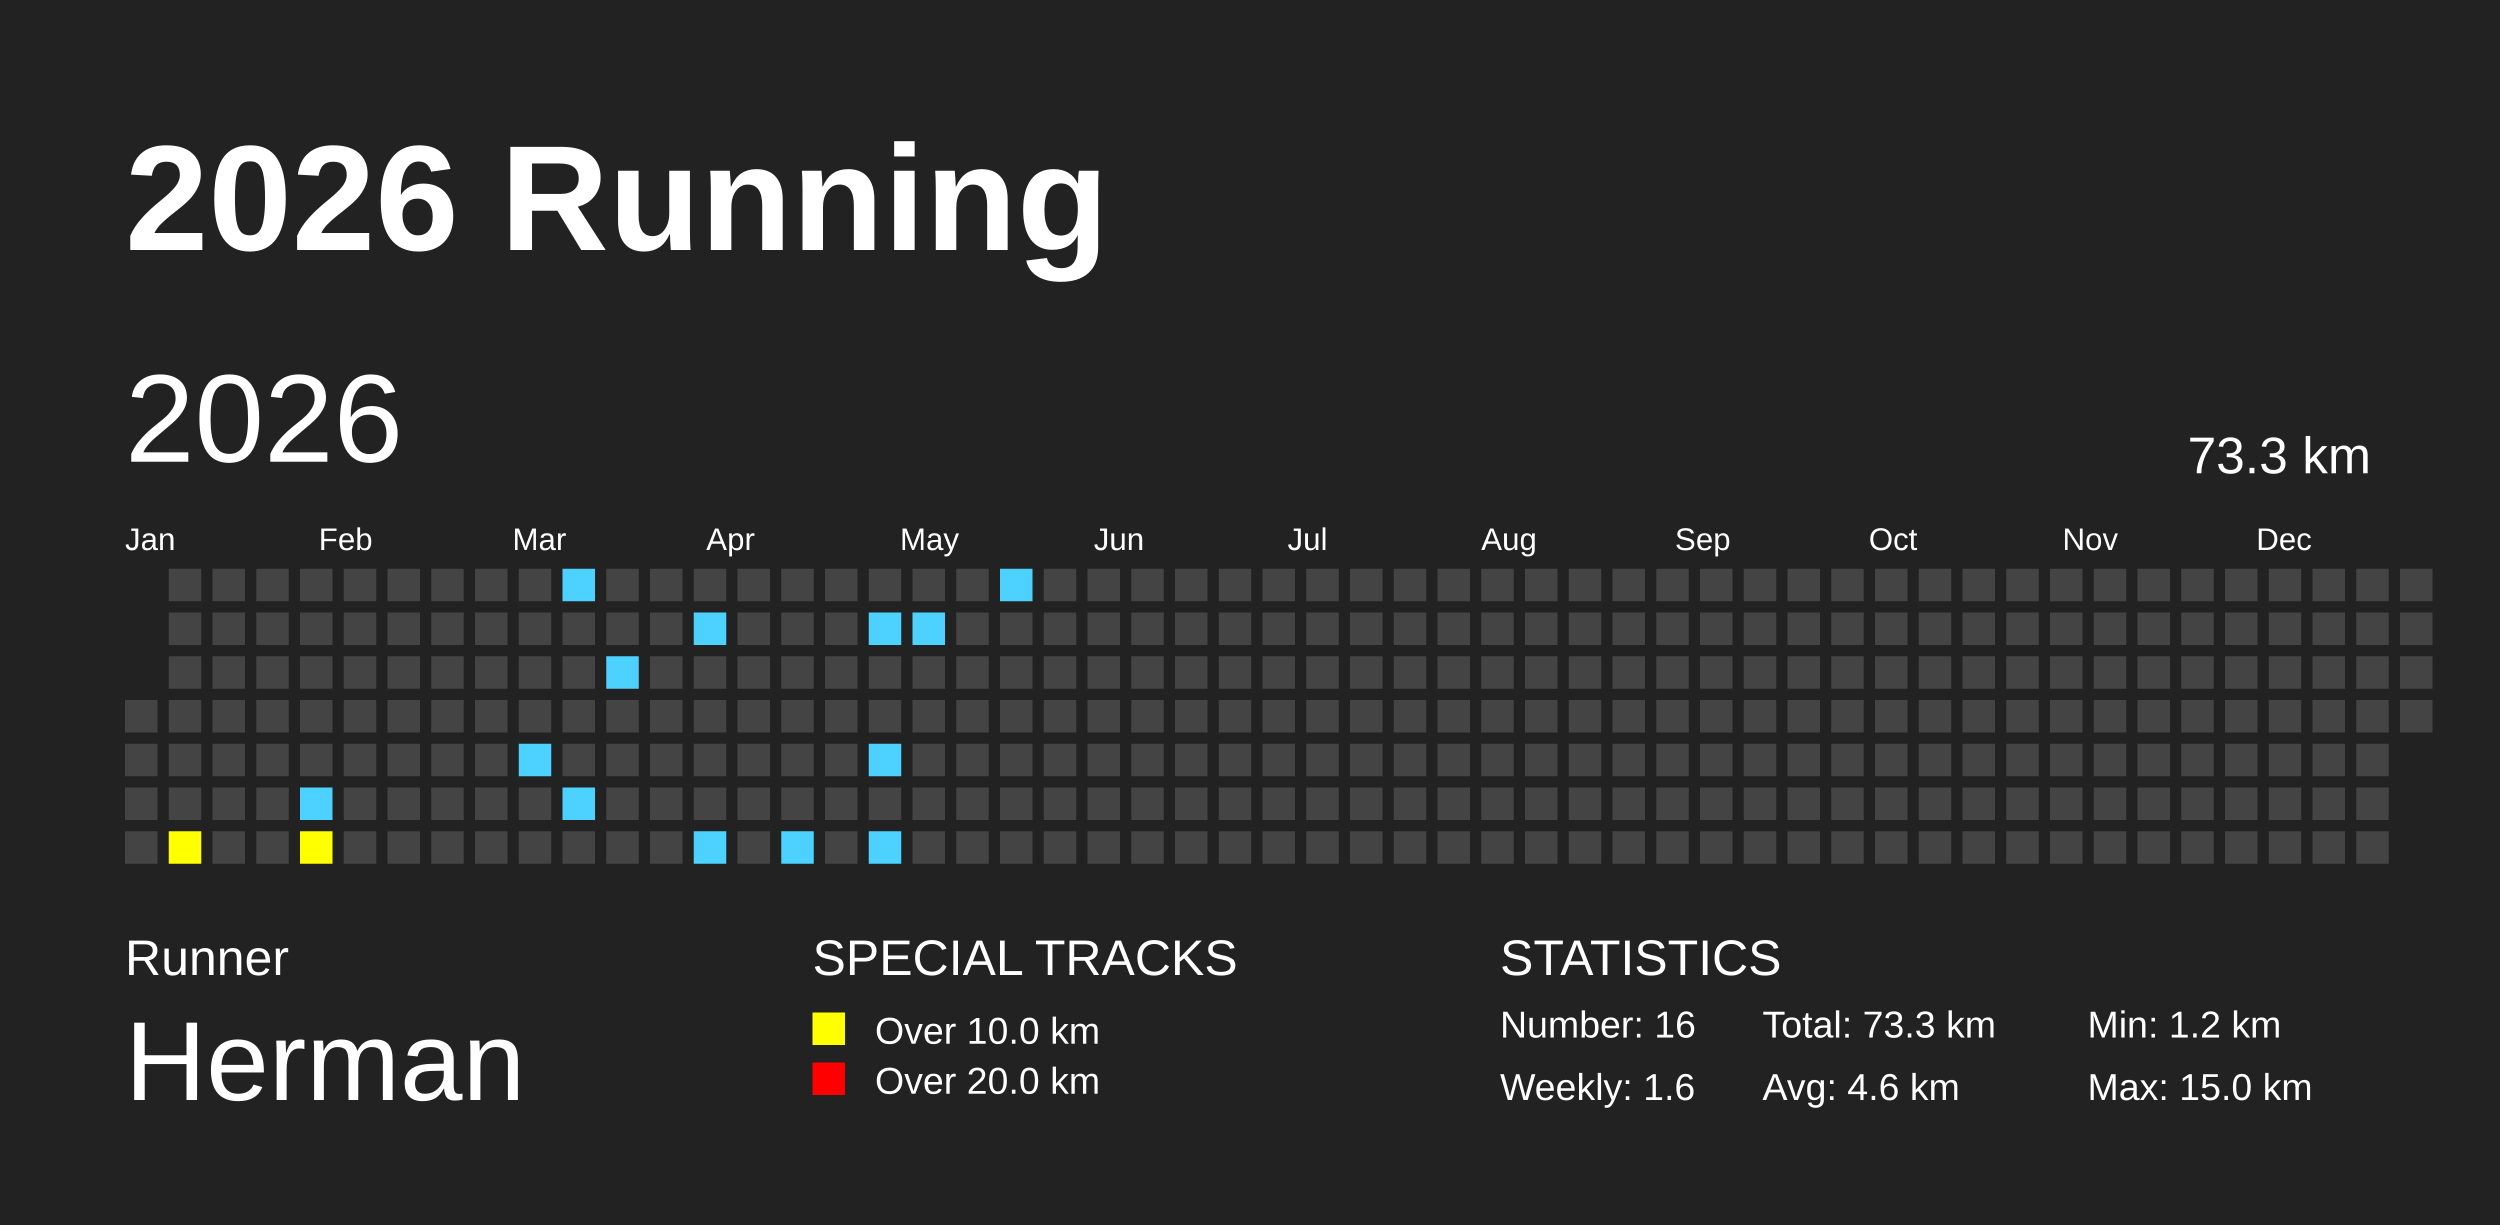
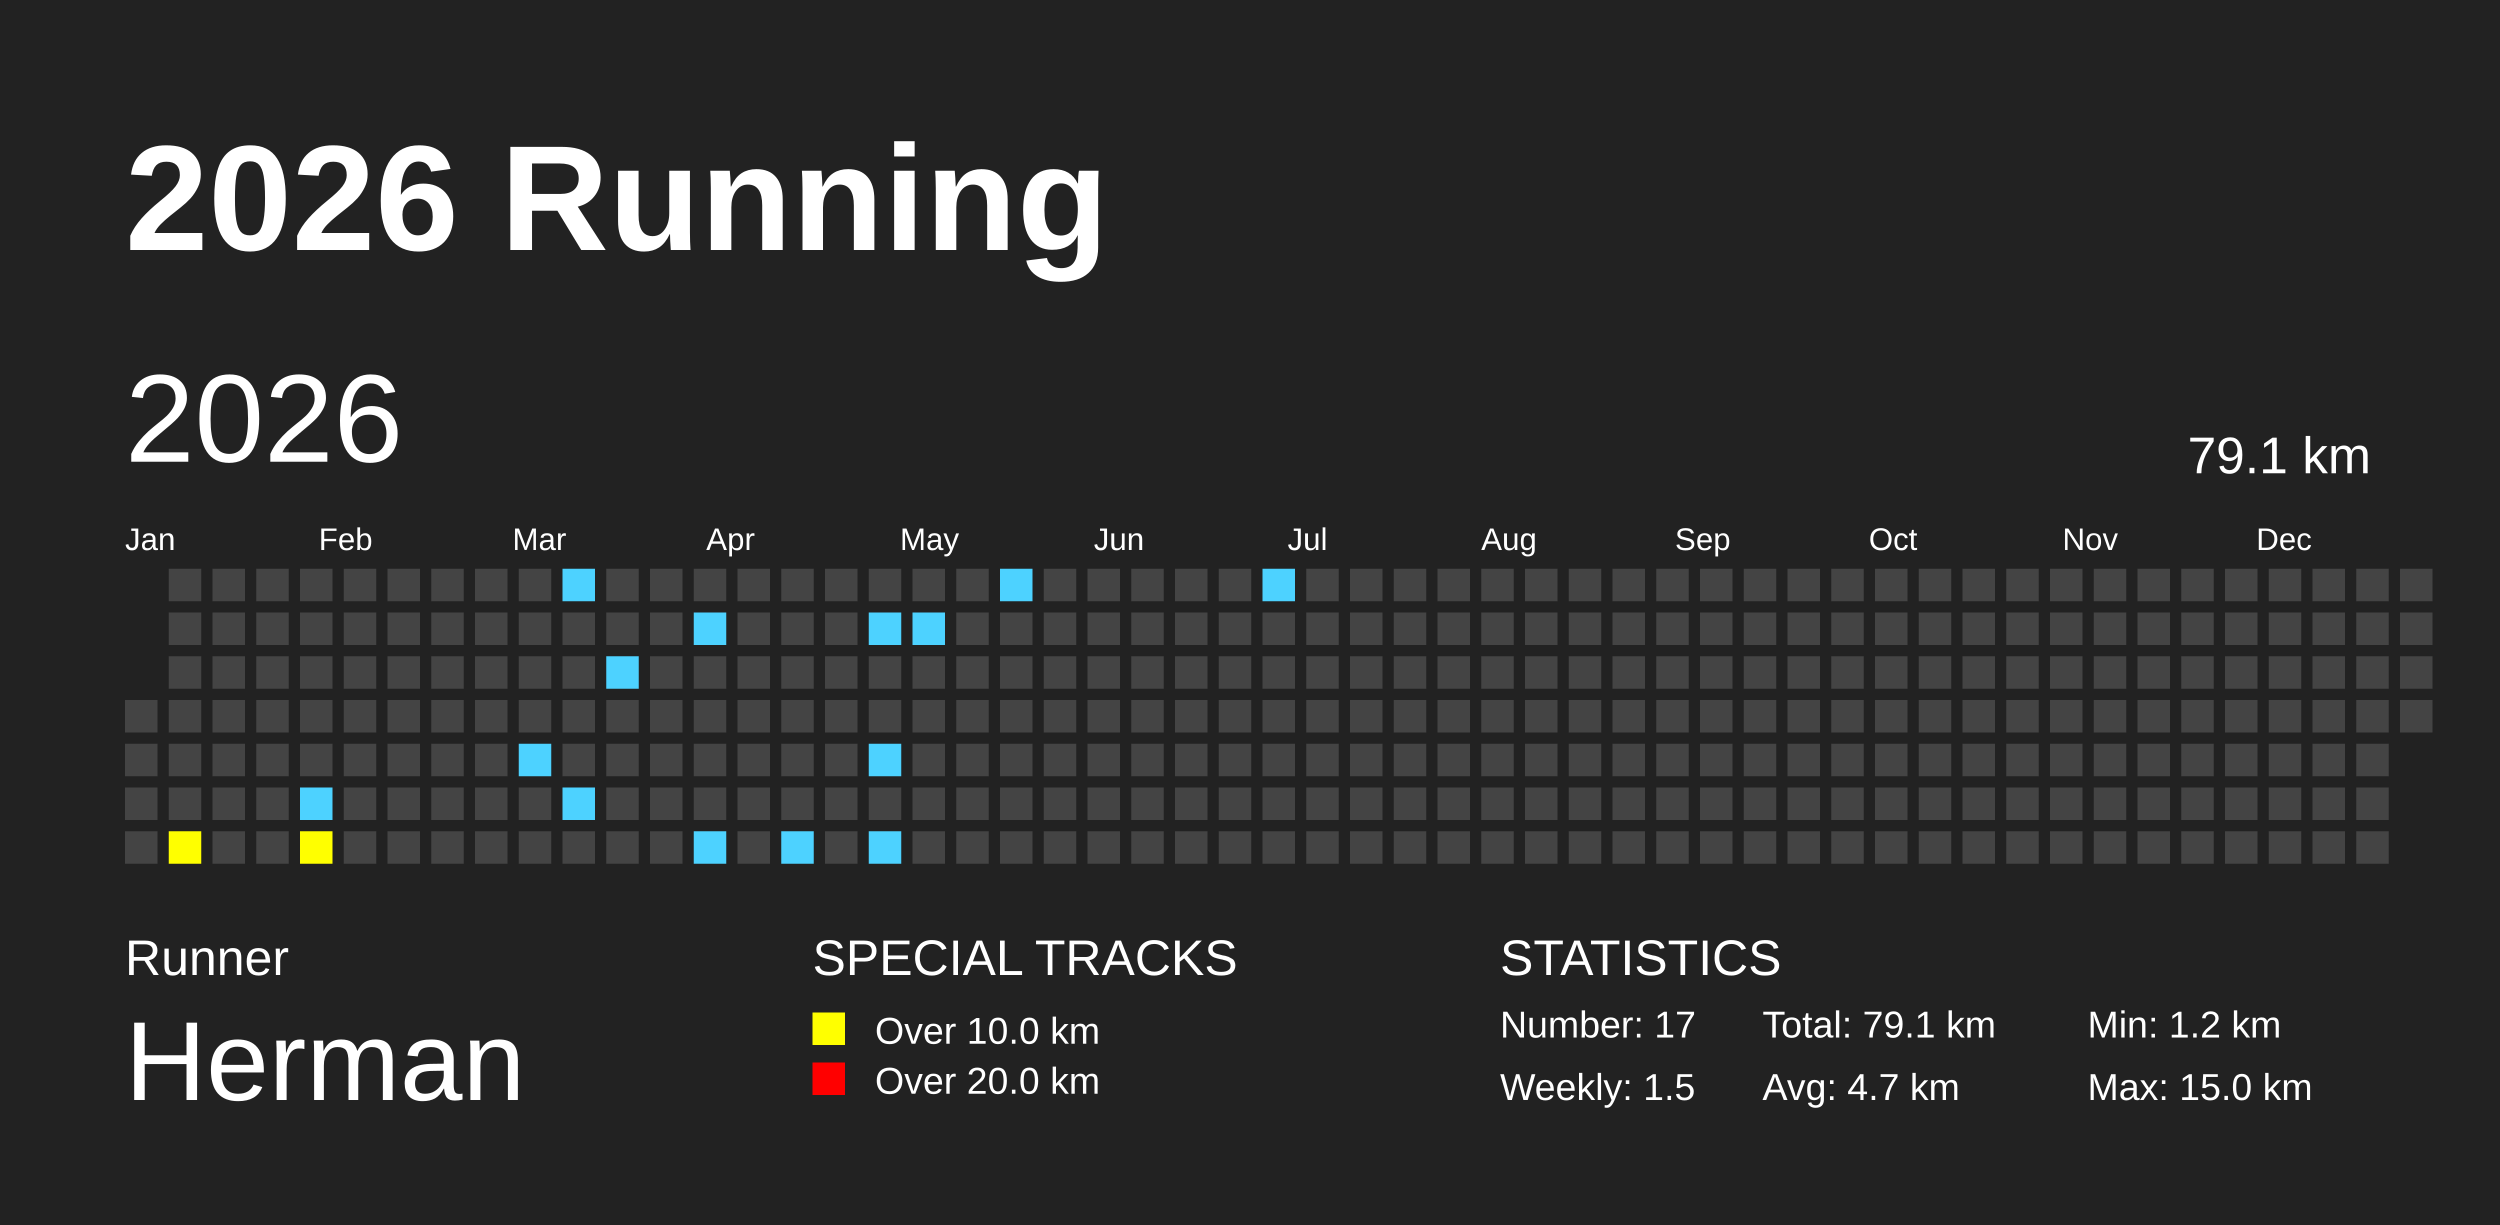
<svg xmlns="http://www.w3.org/2000/svg" baseProfile="full" height="98mm" version="1.1" viewBox="0,0,200,98" width="200mm">
  <defs />
  <rect fill="#222222" height="98" width="200" x="0" y="0" />
  <text fill="#FFFFFF" style="font-size:12px; font-family:Arial; font-weight:bold;" x="10" y="20">2026 Running</text>
  <text fill="#FFFFFF" style="font-size:4px; font-family:Arial" x="10" y="78">Runner</text>
  <text fill="#FFFFFF" style="font-size:9px; font-family:Arial" x="10" y="88">Herman</text>
  <text fill="#FFFFFF" style="font-size:4px; font-family:Arial" x="65" y="78">SPECIAL TRACKS</text>
  <rect fill="yellow" height="2.6" width="2.6" x="65" y="81" />
  <text fill="#FFFFFF" style="font-size:3px; font-family:Arial" x="70" y="83.5">Over 10.0 km</text>
  <rect fill="red" height="2.6" width="2.6" x="65" y="85" />
  <text fill="#FFFFFF" style="font-size:3px; font-family:Arial" x="70" y="87.5">Over 20.0 km</text>
  <text fill="#FFFFFF" style="font-size:4px; font-family:Arial" x="120" y="78">STATISTICS</text>
-   <text fill="#FFFFFF" style="font-size:3px; font-family:Arial" x="120" y="83">Number: 16</text>
-   <text fill="#FFFFFF" style="font-size:3px; font-family:Arial" x="120" y="88">Weekly: 1.6</text>
-   <text fill="#FFFFFF" style="font-size:3px; font-family:Arial" x="141" y="83">Total: 73.3 km</text>
-   <text fill="#FFFFFF" style="font-size:3px; font-family:Arial" x="141" y="88">Avg: 4.6 km</text>
+   <text fill="#FFFFFF" style="font-size:3px; font-family:Arial" x="120" y="83">Number: 17</text>
+   <text fill="#FFFFFF" style="font-size:3px; font-family:Arial" x="120" y="88">Weekly: 1.5</text>
+   <text fill="#FFFFFF" style="font-size:3px; font-family:Arial" x="141" y="83">Total: 79.1 km</text>
+   <text fill="#FFFFFF" style="font-size:3px; font-family:Arial" x="141" y="88">Avg: 4.7 km</text>
  <text fill="#FFFFFF" style="font-size:3px; font-family:Arial" x="167" y="83">Min: 1.2 km</text>
  <text fill="#FFFFFF" style="font-size:3px; font-family:Arial" x="167" y="88">Max: 15.0 km</text>
  <text dominant-baseline="hanging" fill="#FFFFFF" style="font-size:10.0px; font-family:Arial;" x="10" y="30">2026</text>
-   <text dominant-baseline="hanging" fill="#FFFFFF" style="font-size:4.125px; font-family:Arial;" x="175" y="35">73.3 km</text>
+   <text dominant-baseline="hanging" fill="#FFFFFF" style="font-size:4.125px; font-family:Arial;" x="175" y="35">79.1 km</text>
  <text fill="#FFFFFF" style="font-size:2.5px; font-family:Arial" x="10.0" y="44">Jan</text>
  <text fill="#FFFFFF" style="font-size:2.5px; font-family:Arial" x="25.5" y="44">Feb</text>
  <text fill="#FFFFFF" style="font-size:2.5px; font-family:Arial" x="41.0" y="44">Mar</text>
  <text fill="#FFFFFF" style="font-size:2.5px; font-family:Arial" x="56.5" y="44">Apr</text>
  <text fill="#FFFFFF" style="font-size:2.5px; font-family:Arial" x="72.0" y="44">May</text>
  <text fill="#FFFFFF" style="font-size:2.5px; font-family:Arial" x="87.5" y="44">Jun</text>
  <text fill="#FFFFFF" style="font-size:2.5px; font-family:Arial" x="103.0" y="44">Jul</text>
  <text fill="#FFFFFF" style="font-size:2.5px; font-family:Arial" x="118.5" y="44">Aug</text>
  <text fill="#FFFFFF" style="font-size:2.5px; font-family:Arial" x="134.0" y="44">Sep</text>
  <text fill="#FFFFFF" style="font-size:2.5px; font-family:Arial" x="149.5" y="44">Oct</text>
  <text fill="#FFFFFF" style="font-size:2.5px; font-family:Arial" x="165.0" y="44">Nov</text>
  <text fill="#FFFFFF" style="font-size:2.5px; font-family:Arial" x="180.5" y="44">Dec</text>
  <rect fill="#444444" height="2.6" width="2.6" x="10.0" y="56.0" />
  <rect fill="#444444" height="2.6" width="2.6" x="10.0" y="59.5" />
  <rect fill="#444444" height="2.6" width="2.6" x="10.0" y="63.0" />
  <rect fill="#444444" height="2.6" width="2.6" x="10.0" y="66.5" />
  <rect fill="#444444" height="2.6" width="2.6" x="13.5" y="45.5" />
  <rect fill="#444444" height="2.6" width="2.6" x="13.5" y="49.0" />
  <rect fill="#444444" height="2.6" width="2.6" x="13.5" y="52.5" />
  <rect fill="#444444" height="2.6" width="2.6" x="13.5" y="56.0" />
  <rect fill="#444444" height="2.6" width="2.6" x="13.5" y="59.5" />
  <rect fill="#444444" height="2.6" width="2.6" x="13.5" y="63.0" />
  <rect fill="yellow" height="2.6" width="2.6" x="13.5" y="66.5" />
  <rect fill="#444444" height="2.6" width="2.6" x="17.0" y="45.5" />
  <rect fill="#444444" height="2.6" width="2.6" x="17.0" y="49.0" />
  <rect fill="#444444" height="2.6" width="2.6" x="17.0" y="52.5" />
  <rect fill="#444444" height="2.6" width="2.6" x="17.0" y="56.0" />
  <rect fill="#444444" height="2.6" width="2.6" x="17.0" y="59.5" />
  <rect fill="#444444" height="2.6" width="2.6" x="17.0" y="63.0" />
  <rect fill="#444444" height="2.6" width="2.6" x="17.0" y="66.5" />
  <rect fill="#444444" height="2.6" width="2.6" x="20.5" y="45.5" />
  <rect fill="#444444" height="2.6" width="2.6" x="20.5" y="49.0" />
  <rect fill="#444444" height="2.6" width="2.6" x="20.5" y="52.5" />
  <rect fill="#444444" height="2.6" width="2.6" x="20.5" y="56.0" />
  <rect fill="#444444" height="2.6" width="2.6" x="20.5" y="59.5" />
  <rect fill="#444444" height="2.6" width="2.6" x="20.5" y="63.0" />
  <rect fill="#444444" height="2.6" width="2.6" x="20.5" y="66.5" />
  <rect fill="#444444" height="2.6" width="2.6" x="24.0" y="45.5" />
  <rect fill="#444444" height="2.6" width="2.6" x="24.0" y="49.0" />
  <rect fill="#444444" height="2.6" width="2.6" x="24.0" y="52.5" />
  <rect fill="#444444" height="2.6" width="2.6" x="24.0" y="56.0" />
  <rect fill="#444444" height="2.6" width="2.6" x="24.0" y="59.5" />
  <rect fill="#4DD2FF" height="2.6" width="2.6" x="24.0" y="63.0" />
  <rect fill="yellow" height="2.6" width="2.6" x="24.0" y="66.5" />
  <rect fill="#444444" height="2.6" width="2.6" x="27.5" y="45.5" />
  <rect fill="#444444" height="2.6" width="2.6" x="27.5" y="49.0" />
  <rect fill="#444444" height="2.6" width="2.6" x="27.5" y="52.5" />
  <rect fill="#444444" height="2.6" width="2.6" x="27.5" y="56.0" />
  <rect fill="#444444" height="2.6" width="2.6" x="27.5" y="59.5" />
  <rect fill="#444444" height="2.6" width="2.6" x="27.5" y="63.0" />
  <rect fill="#444444" height="2.6" width="2.6" x="27.5" y="66.5" />
  <rect fill="#444444" height="2.6" width="2.6" x="31.0" y="45.5" />
  <rect fill="#444444" height="2.6" width="2.6" x="31.0" y="49.0" />
  <rect fill="#444444" height="2.6" width="2.6" x="31.0" y="52.5" />
  <rect fill="#444444" height="2.6" width="2.6" x="31.0" y="56.0" />
  <rect fill="#444444" height="2.6" width="2.6" x="31.0" y="59.5" />
  <rect fill="#444444" height="2.6" width="2.6" x="31.0" y="63.0" />
  <rect fill="#444444" height="2.6" width="2.6" x="31.0" y="66.5" />
  <rect fill="#444444" height="2.6" width="2.6" x="34.5" y="45.5" />
  <rect fill="#444444" height="2.6" width="2.6" x="34.5" y="49.0" />
  <rect fill="#444444" height="2.6" width="2.6" x="34.5" y="52.5" />
  <rect fill="#444444" height="2.6" width="2.6" x="34.5" y="56.0" />
  <rect fill="#444444" height="2.6" width="2.6" x="34.5" y="59.5" />
  <rect fill="#444444" height="2.6" width="2.6" x="34.5" y="63.0" />
  <rect fill="#444444" height="2.6" width="2.6" x="34.5" y="66.5" />
  <rect fill="#444444" height="2.6" width="2.6" x="38.0" y="45.5" />
  <rect fill="#444444" height="2.6" width="2.6" x="38.0" y="49.0" />
  <rect fill="#444444" height="2.6" width="2.6" x="38.0" y="52.5" />
  <rect fill="#444444" height="2.6" width="2.6" x="38.0" y="56.0" />
  <rect fill="#444444" height="2.6" width="2.6" x="38.0" y="59.5" />
  <rect fill="#444444" height="2.6" width="2.6" x="38.0" y="63.0" />
  <rect fill="#444444" height="2.6" width="2.6" x="38.0" y="66.5" />
  <rect fill="#444444" height="2.6" width="2.6" x="41.5" y="45.5" />
  <rect fill="#444444" height="2.6" width="2.6" x="41.5" y="49.0" />
  <rect fill="#444444" height="2.6" width="2.6" x="41.5" y="52.5" />
  <rect fill="#444444" height="2.6" width="2.6" x="41.5" y="56.0" />
  <rect fill="#4DD2FF" height="2.6" width="2.6" x="41.5" y="59.5" />
  <rect fill="#444444" height="2.6" width="2.6" x="41.5" y="63.0" />
  <rect fill="#444444" height="2.6" width="2.6" x="41.5" y="66.5" />
  <rect fill="#4DD2FF" height="2.6" width="2.6" x="45.0" y="45.5" />
  <rect fill="#444444" height="2.6" width="2.6" x="45.0" y="49.0" />
  <rect fill="#444444" height="2.6" width="2.6" x="45.0" y="52.5" />
  <rect fill="#444444" height="2.6" width="2.6" x="45.0" y="56.0" />
  <rect fill="#444444" height="2.6" width="2.6" x="45.0" y="59.5" />
  <rect fill="#4DD2FF" height="2.6" width="2.6" x="45.0" y="63.0" />
  <rect fill="#444444" height="2.6" width="2.6" x="45.0" y="66.5" />
  <rect fill="#444444" height="2.6" width="2.6" x="48.5" y="45.5" />
  <rect fill="#444444" height="2.6" width="2.6" x="48.5" y="49.0" />
  <rect fill="#4DD2FF" height="2.6" width="2.6" x="48.5" y="52.5" />
  <rect fill="#444444" height="2.6" width="2.6" x="48.5" y="56.0" />
  <rect fill="#444444" height="2.6" width="2.6" x="48.5" y="59.5" />
  <rect fill="#444444" height="2.6" width="2.6" x="48.5" y="63.0" />
  <rect fill="#444444" height="2.6" width="2.6" x="48.5" y="66.5" />
  <rect fill="#444444" height="2.6" width="2.6" x="52.0" y="45.5" />
  <rect fill="#444444" height="2.6" width="2.6" x="52.0" y="49.0" />
  <rect fill="#444444" height="2.6" width="2.6" x="52.0" y="52.5" />
  <rect fill="#444444" height="2.6" width="2.6" x="52.0" y="56.0" />
  <rect fill="#444444" height="2.6" width="2.6" x="52.0" y="59.5" />
  <rect fill="#444444" height="2.6" width="2.6" x="52.0" y="63.0" />
  <rect fill="#444444" height="2.6" width="2.6" x="52.0" y="66.5" />
  <rect fill="#444444" height="2.6" width="2.6" x="55.5" y="45.5" />
  <rect fill="#4DD2FF" height="2.6" width="2.6" x="55.5" y="49.0" />
  <rect fill="#444444" height="2.6" width="2.6" x="55.5" y="52.5" />
  <rect fill="#444444" height="2.6" width="2.6" x="55.5" y="56.0" />
  <rect fill="#444444" height="2.6" width="2.6" x="55.5" y="59.5" />
  <rect fill="#444444" height="2.6" width="2.6" x="55.5" y="63.0" />
  <rect fill="#4DD2FF" height="2.6" width="2.6" x="55.5" y="66.5" />
  <rect fill="#444444" height="2.6" width="2.6" x="59.0" y="45.5" />
  <rect fill="#444444" height="2.6" width="2.6" x="59.0" y="49.0" />
  <rect fill="#444444" height="2.6" width="2.6" x="59.0" y="52.5" />
  <rect fill="#444444" height="2.6" width="2.6" x="59.0" y="56.0" />
  <rect fill="#444444" height="2.6" width="2.6" x="59.0" y="59.5" />
  <rect fill="#444444" height="2.6" width="2.6" x="59.0" y="63.0" />
  <rect fill="#444444" height="2.6" width="2.6" x="59.0" y="66.5" />
  <rect fill="#444444" height="2.6" width="2.6" x="62.5" y="45.5" />
  <rect fill="#444444" height="2.6" width="2.6" x="62.5" y="49.0" />
  <rect fill="#444444" height="2.6" width="2.6" x="62.5" y="52.5" />
  <rect fill="#444444" height="2.6" width="2.6" x="62.5" y="56.0" />
  <rect fill="#444444" height="2.6" width="2.6" x="62.5" y="59.5" />
  <rect fill="#444444" height="2.6" width="2.6" x="62.5" y="63.0" />
  <rect fill="#4DD2FF" height="2.6" width="2.6" x="62.5" y="66.5" />
  <rect fill="#444444" height="2.6" width="2.6" x="66.0" y="45.5" />
  <rect fill="#444444" height="2.6" width="2.6" x="66.0" y="49.0" />
  <rect fill="#444444" height="2.6" width="2.6" x="66.0" y="52.5" />
  <rect fill="#444444" height="2.6" width="2.6" x="66.0" y="56.0" />
  <rect fill="#444444" height="2.6" width="2.6" x="66.0" y="59.5" />
  <rect fill="#444444" height="2.6" width="2.6" x="66.0" y="63.0" />
  <rect fill="#444444" height="2.6" width="2.6" x="66.0" y="66.5" />
  <rect fill="#444444" height="2.6" width="2.6" x="69.5" y="45.5" />
  <rect fill="#4DD2FF" height="2.6" width="2.6" x="69.5" y="49.0" />
  <rect fill="#444444" height="2.6" width="2.6" x="69.5" y="52.5" />
  <rect fill="#444444" height="2.6" width="2.6" x="69.5" y="56.0" />
  <rect fill="#4DD2FF" height="2.6" width="2.6" x="69.5" y="59.5" />
  <rect fill="#444444" height="2.6" width="2.6" x="69.5" y="63.0" />
  <rect fill="#4DD2FF" height="2.6" width="2.6" x="69.5" y="66.5" />
  <rect fill="#444444" height="2.6" width="2.6" x="73.0" y="45.5" />
  <rect fill="#4DD2FF" height="2.6" width="2.6" x="73.0" y="49.0" />
  <rect fill="#444444" height="2.6" width="2.6" x="73.0" y="52.5" />
  <rect fill="#444444" height="2.6" width="2.6" x="73.0" y="56.0" />
  <rect fill="#444444" height="2.6" width="2.6" x="73.0" y="59.5" />
  <rect fill="#444444" height="2.6" width="2.6" x="73.0" y="63.0" />
  <rect fill="#444444" height="2.6" width="2.6" x="73.0" y="66.5" />
  <rect fill="#444444" height="2.6" width="2.6" x="76.5" y="45.5" />
  <rect fill="#444444" height="2.6" width="2.6" x="76.5" y="49.0" />
  <rect fill="#444444" height="2.6" width="2.6" x="76.5" y="52.5" />
  <rect fill="#444444" height="2.6" width="2.6" x="76.5" y="56.0" />
  <rect fill="#444444" height="2.6" width="2.6" x="76.5" y="59.5" />
  <rect fill="#444444" height="2.6" width="2.6" x="76.5" y="63.0" />
  <rect fill="#444444" height="2.6" width="2.6" x="76.5" y="66.5" />
  <rect fill="#4DD2FF" height="2.6" width="2.6" x="80.0" y="45.5" />
  <rect fill="#444444" height="2.6" width="2.6" x="80.0" y="49.0" />
  <rect fill="#444444" height="2.6" width="2.6" x="80.0" y="52.5" />
  <rect fill="#444444" height="2.6" width="2.6" x="80.0" y="56.0" />
  <rect fill="#444444" height="2.6" width="2.6" x="80.0" y="59.5" />
  <rect fill="#444444" height="2.6" width="2.6" x="80.0" y="63.0" />
  <rect fill="#444444" height="2.6" width="2.6" x="80.0" y="66.5" />
  <rect fill="#444444" height="2.6" width="2.6" x="83.5" y="45.5" />
  <rect fill="#444444" height="2.6" width="2.6" x="83.5" y="49.0" />
  <rect fill="#444444" height="2.6" width="2.6" x="83.5" y="52.5" />
  <rect fill="#444444" height="2.6" width="2.6" x="83.5" y="56.0" />
  <rect fill="#444444" height="2.6" width="2.6" x="83.5" y="59.5" />
  <rect fill="#444444" height="2.6" width="2.6" x="83.5" y="63.0" />
  <rect fill="#444444" height="2.6" width="2.6" x="83.5" y="66.5" />
  <rect fill="#444444" height="2.6" width="2.6" x="87.0" y="45.5" />
  <rect fill="#444444" height="2.6" width="2.6" x="87.0" y="49.0" />
  <rect fill="#444444" height="2.6" width="2.6" x="87.0" y="52.5" />
  <rect fill="#444444" height="2.6" width="2.6" x="87.0" y="56.0" />
  <rect fill="#444444" height="2.6" width="2.6" x="87.0" y="59.5" />
  <rect fill="#444444" height="2.6" width="2.6" x="87.0" y="63.0" />
  <rect fill="#444444" height="2.6" width="2.6" x="87.0" y="66.5" />
  <rect fill="#444444" height="2.6" width="2.6" x="90.5" y="45.5" />
  <rect fill="#444444" height="2.6" width="2.6" x="90.5" y="49.0" />
  <rect fill="#444444" height="2.6" width="2.6" x="90.5" y="52.5" />
  <rect fill="#444444" height="2.6" width="2.6" x="90.5" y="56.0" />
  <rect fill="#444444" height="2.6" width="2.6" x="90.5" y="59.5" />
  <rect fill="#444444" height="2.6" width="2.6" x="90.5" y="63.0" />
  <rect fill="#444444" height="2.6" width="2.6" x="90.5" y="66.5" />
  <rect fill="#444444" height="2.6" width="2.6" x="94.0" y="45.5" />
  <rect fill="#444444" height="2.6" width="2.6" x="94.0" y="49.0" />
  <rect fill="#444444" height="2.6" width="2.6" x="94.0" y="52.5" />
  <rect fill="#444444" height="2.6" width="2.6" x="94.0" y="56.0" />
  <rect fill="#444444" height="2.6" width="2.6" x="94.0" y="59.5" />
  <rect fill="#444444" height="2.6" width="2.6" x="94.0" y="63.0" />
  <rect fill="#444444" height="2.6" width="2.6" x="94.0" y="66.5" />
  <rect fill="#444444" height="2.6" width="2.6" x="97.5" y="45.5" />
  <rect fill="#444444" height="2.6" width="2.6" x="97.5" y="49.0" />
  <rect fill="#444444" height="2.6" width="2.6" x="97.5" y="52.5" />
  <rect fill="#444444" height="2.6" width="2.6" x="97.5" y="56.0" />
  <rect fill="#444444" height="2.6" width="2.6" x="97.5" y="59.5" />
  <rect fill="#444444" height="2.6" width="2.6" x="97.5" y="63.0" />
  <rect fill="#444444" height="2.6" width="2.6" x="97.5" y="66.5" />
-   <rect fill="#444444" height="2.6" width="2.6" x="101.0" y="45.5" />
+   <rect fill="#4DD2FF" height="2.6" width="2.6" x="101.0" y="45.5" />
  <rect fill="#444444" height="2.6" width="2.6" x="101.0" y="49.0" />
  <rect fill="#444444" height="2.6" width="2.6" x="101.0" y="52.5" />
  <rect fill="#444444" height="2.6" width="2.6" x="101.0" y="56.0" />
  <rect fill="#444444" height="2.6" width="2.6" x="101.0" y="59.5" />
  <rect fill="#444444" height="2.6" width="2.6" x="101.0" y="63.0" />
  <rect fill="#444444" height="2.6" width="2.6" x="101.0" y="66.5" />
  <rect fill="#444444" height="2.6" width="2.6" x="104.5" y="45.5" />
  <rect fill="#444444" height="2.6" width="2.6" x="104.5" y="49.0" />
  <rect fill="#444444" height="2.6" width="2.6" x="104.5" y="52.5" />
  <rect fill="#444444" height="2.6" width="2.6" x="104.5" y="56.0" />
  <rect fill="#444444" height="2.6" width="2.6" x="104.5" y="59.5" />
  <rect fill="#444444" height="2.6" width="2.6" x="104.5" y="63.0" />
  <rect fill="#444444" height="2.6" width="2.6" x="104.5" y="66.5" />
  <rect fill="#444444" height="2.6" width="2.6" x="108.0" y="45.5" />
  <rect fill="#444444" height="2.6" width="2.6" x="108.0" y="49.0" />
  <rect fill="#444444" height="2.6" width="2.6" x="108.0" y="52.5" />
  <rect fill="#444444" height="2.6" width="2.6" x="108.0" y="56.0" />
  <rect fill="#444444" height="2.6" width="2.6" x="108.0" y="59.5" />
  <rect fill="#444444" height="2.6" width="2.6" x="108.0" y="63.0" />
  <rect fill="#444444" height="2.6" width="2.6" x="108.0" y="66.5" />
  <rect fill="#444444" height="2.6" width="2.6" x="111.5" y="45.5" />
  <rect fill="#444444" height="2.6" width="2.6" x="111.5" y="49.0" />
  <rect fill="#444444" height="2.6" width="2.6" x="111.5" y="52.5" />
  <rect fill="#444444" height="2.6" width="2.6" x="111.5" y="56.0" />
  <rect fill="#444444" height="2.6" width="2.6" x="111.5" y="59.5" />
  <rect fill="#444444" height="2.6" width="2.6" x="111.5" y="63.0" />
  <rect fill="#444444" height="2.6" width="2.6" x="111.5" y="66.5" />
  <rect fill="#444444" height="2.6" width="2.6" x="115.0" y="45.5" />
  <rect fill="#444444" height="2.6" width="2.6" x="115.0" y="49.0" />
  <rect fill="#444444" height="2.6" width="2.6" x="115.0" y="52.5" />
  <rect fill="#444444" height="2.6" width="2.6" x="115.0" y="56.0" />
  <rect fill="#444444" height="2.6" width="2.6" x="115.0" y="59.5" />
  <rect fill="#444444" height="2.6" width="2.6" x="115.0" y="63.0" />
  <rect fill="#444444" height="2.6" width="2.6" x="115.0" y="66.5" />
  <rect fill="#444444" height="2.6" width="2.6" x="118.5" y="45.5" />
  <rect fill="#444444" height="2.6" width="2.6" x="118.5" y="49.0" />
  <rect fill="#444444" height="2.6" width="2.6" x="118.5" y="52.5" />
  <rect fill="#444444" height="2.6" width="2.6" x="118.5" y="56.0" />
  <rect fill="#444444" height="2.6" width="2.6" x="118.5" y="59.5" />
  <rect fill="#444444" height="2.6" width="2.6" x="118.5" y="63.0" />
  <rect fill="#444444" height="2.6" width="2.6" x="118.5" y="66.5" />
  <rect fill="#444444" height="2.6" width="2.6" x="122.0" y="45.5" />
  <rect fill="#444444" height="2.6" width="2.6" x="122.0" y="49.0" />
  <rect fill="#444444" height="2.6" width="2.6" x="122.0" y="52.5" />
  <rect fill="#444444" height="2.6" width="2.6" x="122.0" y="56.0" />
  <rect fill="#444444" height="2.6" width="2.6" x="122.0" y="59.5" />
  <rect fill="#444444" height="2.6" width="2.6" x="122.0" y="63.0" />
  <rect fill="#444444" height="2.6" width="2.6" x="122.0" y="66.5" />
  <rect fill="#444444" height="2.6" width="2.6" x="125.5" y="45.5" />
  <rect fill="#444444" height="2.6" width="2.6" x="125.5" y="49.0" />
  <rect fill="#444444" height="2.6" width="2.6" x="125.5" y="52.5" />
  <rect fill="#444444" height="2.6" width="2.6" x="125.5" y="56.0" />
  <rect fill="#444444" height="2.6" width="2.6" x="125.5" y="59.5" />
  <rect fill="#444444" height="2.6" width="2.6" x="125.5" y="63.0" />
  <rect fill="#444444" height="2.6" width="2.6" x="125.5" y="66.5" />
  <rect fill="#444444" height="2.6" width="2.6" x="129.0" y="45.5" />
  <rect fill="#444444" height="2.6" width="2.6" x="129.0" y="49.0" />
  <rect fill="#444444" height="2.6" width="2.6" x="129.0" y="52.5" />
  <rect fill="#444444" height="2.6" width="2.6" x="129.0" y="56.0" />
  <rect fill="#444444" height="2.6" width="2.6" x="129.0" y="59.5" />
  <rect fill="#444444" height="2.6" width="2.6" x="129.0" y="63.0" />
  <rect fill="#444444" height="2.6" width="2.6" x="129.0" y="66.5" />
  <rect fill="#444444" height="2.6" width="2.6" x="132.5" y="45.5" />
  <rect fill="#444444" height="2.6" width="2.6" x="132.5" y="49.0" />
  <rect fill="#444444" height="2.6" width="2.6" x="132.5" y="52.5" />
  <rect fill="#444444" height="2.6" width="2.6" x="132.5" y="56.0" />
  <rect fill="#444444" height="2.6" width="2.6" x="132.5" y="59.5" />
  <rect fill="#444444" height="2.6" width="2.6" x="132.5" y="63.0" />
  <rect fill="#444444" height="2.6" width="2.6" x="132.5" y="66.5" />
  <rect fill="#444444" height="2.6" width="2.6" x="136.0" y="45.5" />
  <rect fill="#444444" height="2.6" width="2.6" x="136.0" y="49.0" />
  <rect fill="#444444" height="2.6" width="2.6" x="136.0" y="52.5" />
  <rect fill="#444444" height="2.6" width="2.6" x="136.0" y="56.0" />
  <rect fill="#444444" height="2.6" width="2.6" x="136.0" y="59.5" />
  <rect fill="#444444" height="2.6" width="2.6" x="136.0" y="63.0" />
  <rect fill="#444444" height="2.6" width="2.6" x="136.0" y="66.5" />
  <rect fill="#444444" height="2.6" width="2.6" x="139.5" y="45.5" />
  <rect fill="#444444" height="2.6" width="2.6" x="139.5" y="49.0" />
  <rect fill="#444444" height="2.6" width="2.6" x="139.5" y="52.5" />
  <rect fill="#444444" height="2.6" width="2.6" x="139.5" y="56.0" />
  <rect fill="#444444" height="2.6" width="2.6" x="139.5" y="59.5" />
  <rect fill="#444444" height="2.6" width="2.6" x="139.5" y="63.0" />
  <rect fill="#444444" height="2.6" width="2.6" x="139.5" y="66.5" />
  <rect fill="#444444" height="2.6" width="2.6" x="143.0" y="45.5" />
  <rect fill="#444444" height="2.6" width="2.6" x="143.0" y="49.0" />
  <rect fill="#444444" height="2.6" width="2.6" x="143.0" y="52.5" />
  <rect fill="#444444" height="2.6" width="2.6" x="143.0" y="56.0" />
  <rect fill="#444444" height="2.6" width="2.6" x="143.0" y="59.5" />
  <rect fill="#444444" height="2.6" width="2.6" x="143.0" y="63.0" />
  <rect fill="#444444" height="2.6" width="2.6" x="143.0" y="66.5" />
  <rect fill="#444444" height="2.6" width="2.6" x="146.5" y="45.5" />
  <rect fill="#444444" height="2.6" width="2.6" x="146.5" y="49.0" />
  <rect fill="#444444" height="2.6" width="2.6" x="146.5" y="52.5" />
  <rect fill="#444444" height="2.6" width="2.6" x="146.5" y="56.0" />
  <rect fill="#444444" height="2.6" width="2.6" x="146.5" y="59.5" />
  <rect fill="#444444" height="2.6" width="2.6" x="146.5" y="63.0" />
  <rect fill="#444444" height="2.6" width="2.6" x="146.5" y="66.5" />
  <rect fill="#444444" height="2.6" width="2.6" x="150.0" y="45.5" />
  <rect fill="#444444" height="2.6" width="2.6" x="150.0" y="49.0" />
  <rect fill="#444444" height="2.6" width="2.6" x="150.0" y="52.5" />
  <rect fill="#444444" height="2.6" width="2.6" x="150.0" y="56.0" />
  <rect fill="#444444" height="2.6" width="2.6" x="150.0" y="59.5" />
  <rect fill="#444444" height="2.6" width="2.6" x="150.0" y="63.0" />
  <rect fill="#444444" height="2.6" width="2.6" x="150.0" y="66.5" />
  <rect fill="#444444" height="2.6" width="2.6" x="153.5" y="45.5" />
  <rect fill="#444444" height="2.6" width="2.6" x="153.5" y="49.0" />
  <rect fill="#444444" height="2.6" width="2.6" x="153.5" y="52.5" />
  <rect fill="#444444" height="2.6" width="2.6" x="153.5" y="56.0" />
  <rect fill="#444444" height="2.6" width="2.6" x="153.5" y="59.5" />
  <rect fill="#444444" height="2.6" width="2.6" x="153.5" y="63.0" />
  <rect fill="#444444" height="2.6" width="2.6" x="153.5" y="66.5" />
  <rect fill="#444444" height="2.6" width="2.6" x="157.0" y="45.5" />
  <rect fill="#444444" height="2.6" width="2.6" x="157.0" y="49.0" />
  <rect fill="#444444" height="2.6" width="2.6" x="157.0" y="52.5" />
  <rect fill="#444444" height="2.6" width="2.6" x="157.0" y="56.0" />
  <rect fill="#444444" height="2.6" width="2.6" x="157.0" y="59.5" />
  <rect fill="#444444" height="2.6" width="2.6" x="157.0" y="63.0" />
  <rect fill="#444444" height="2.6" width="2.6" x="157.0" y="66.5" />
  <rect fill="#444444" height="2.6" width="2.6" x="160.5" y="45.5" />
  <rect fill="#444444" height="2.6" width="2.6" x="160.5" y="49.0" />
  <rect fill="#444444" height="2.6" width="2.6" x="160.5" y="52.5" />
  <rect fill="#444444" height="2.6" width="2.6" x="160.5" y="56.0" />
  <rect fill="#444444" height="2.6" width="2.6" x="160.5" y="59.5" />
  <rect fill="#444444" height="2.6" width="2.6" x="160.5" y="63.0" />
  <rect fill="#444444" height="2.6" width="2.6" x="160.5" y="66.5" />
  <rect fill="#444444" height="2.6" width="2.6" x="164.0" y="45.5" />
  <rect fill="#444444" height="2.6" width="2.6" x="164.0" y="49.0" />
  <rect fill="#444444" height="2.6" width="2.6" x="164.0" y="52.5" />
  <rect fill="#444444" height="2.6" width="2.6" x="164.0" y="56.0" />
  <rect fill="#444444" height="2.6" width="2.6" x="164.0" y="59.5" />
  <rect fill="#444444" height="2.6" width="2.6" x="164.0" y="63.0" />
  <rect fill="#444444" height="2.6" width="2.6" x="164.0" y="66.5" />
  <rect fill="#444444" height="2.6" width="2.6" x="167.5" y="45.5" />
  <rect fill="#444444" height="2.6" width="2.6" x="167.5" y="49.0" />
  <rect fill="#444444" height="2.6" width="2.6" x="167.5" y="52.5" />
  <rect fill="#444444" height="2.6" width="2.6" x="167.5" y="56.0" />
  <rect fill="#444444" height="2.6" width="2.6" x="167.5" y="59.5" />
  <rect fill="#444444" height="2.6" width="2.6" x="167.5" y="63.0" />
  <rect fill="#444444" height="2.6" width="2.6" x="167.5" y="66.5" />
  <rect fill="#444444" height="2.6" width="2.6" x="171.0" y="45.5" />
  <rect fill="#444444" height="2.6" width="2.6" x="171.0" y="49.0" />
  <rect fill="#444444" height="2.6" width="2.6" x="171.0" y="52.5" />
  <rect fill="#444444" height="2.6" width="2.6" x="171.0" y="56.0" />
  <rect fill="#444444" height="2.6" width="2.6" x="171.0" y="59.5" />
  <rect fill="#444444" height="2.6" width="2.6" x="171.0" y="63.0" />
  <rect fill="#444444" height="2.6" width="2.6" x="171.0" y="66.5" />
  <rect fill="#444444" height="2.6" width="2.6" x="174.5" y="45.5" />
  <rect fill="#444444" height="2.6" width="2.6" x="174.5" y="49.0" />
  <rect fill="#444444" height="2.6" width="2.6" x="174.5" y="52.5" />
  <rect fill="#444444" height="2.6" width="2.6" x="174.5" y="56.0" />
  <rect fill="#444444" height="2.6" width="2.6" x="174.5" y="59.5" />
  <rect fill="#444444" height="2.6" width="2.6" x="174.5" y="63.0" />
  <rect fill="#444444" height="2.6" width="2.6" x="174.5" y="66.5" />
  <rect fill="#444444" height="2.6" width="2.6" x="178.0" y="45.5" />
  <rect fill="#444444" height="2.6" width="2.6" x="178.0" y="49.0" />
  <rect fill="#444444" height="2.6" width="2.6" x="178.0" y="52.5" />
  <rect fill="#444444" height="2.6" width="2.6" x="178.0" y="56.0" />
  <rect fill="#444444" height="2.6" width="2.6" x="178.0" y="59.5" />
  <rect fill="#444444" height="2.6" width="2.6" x="178.0" y="63.0" />
  <rect fill="#444444" height="2.6" width="2.6" x="178.0" y="66.5" />
  <rect fill="#444444" height="2.6" width="2.6" x="181.5" y="45.5" />
  <rect fill="#444444" height="2.6" width="2.6" x="181.5" y="49.0" />
  <rect fill="#444444" height="2.6" width="2.6" x="181.5" y="52.5" />
  <rect fill="#444444" height="2.6" width="2.6" x="181.5" y="56.0" />
  <rect fill="#444444" height="2.6" width="2.6" x="181.5" y="59.5" />
  <rect fill="#444444" height="2.6" width="2.6" x="181.5" y="63.0" />
  <rect fill="#444444" height="2.6" width="2.6" x="181.5" y="66.5" />
  <rect fill="#444444" height="2.6" width="2.6" x="185.0" y="45.5" />
  <rect fill="#444444" height="2.6" width="2.6" x="185.0" y="49.0" />
  <rect fill="#444444" height="2.6" width="2.6" x="185.0" y="52.5" />
  <rect fill="#444444" height="2.6" width="2.6" x="185.0" y="56.0" />
  <rect fill="#444444" height="2.6" width="2.6" x="185.0" y="59.5" />
  <rect fill="#444444" height="2.6" width="2.6" x="185.0" y="63.0" />
  <rect fill="#444444" height="2.6" width="2.6" x="185.0" y="66.5" />
  <rect fill="#444444" height="2.6" width="2.6" x="188.5" y="45.5" />
  <rect fill="#444444" height="2.6" width="2.6" x="188.5" y="49.0" />
  <rect fill="#444444" height="2.6" width="2.6" x="188.5" y="52.5" />
  <rect fill="#444444" height="2.6" width="2.6" x="188.5" y="56.0" />
  <rect fill="#444444" height="2.6" width="2.6" x="188.5" y="59.5" />
  <rect fill="#444444" height="2.6" width="2.6" x="188.5" y="63.0" />
  <rect fill="#444444" height="2.6" width="2.6" x="188.5" y="66.5" />
  <rect fill="#444444" height="2.6" width="2.6" x="192.0" y="45.5" />
  <rect fill="#444444" height="2.6" width="2.6" x="192.0" y="49.0" />
  <rect fill="#444444" height="2.6" width="2.6" x="192.0" y="52.5" />
  <rect fill="#444444" height="2.6" width="2.6" x="192.0" y="56.0" />
</svg>
